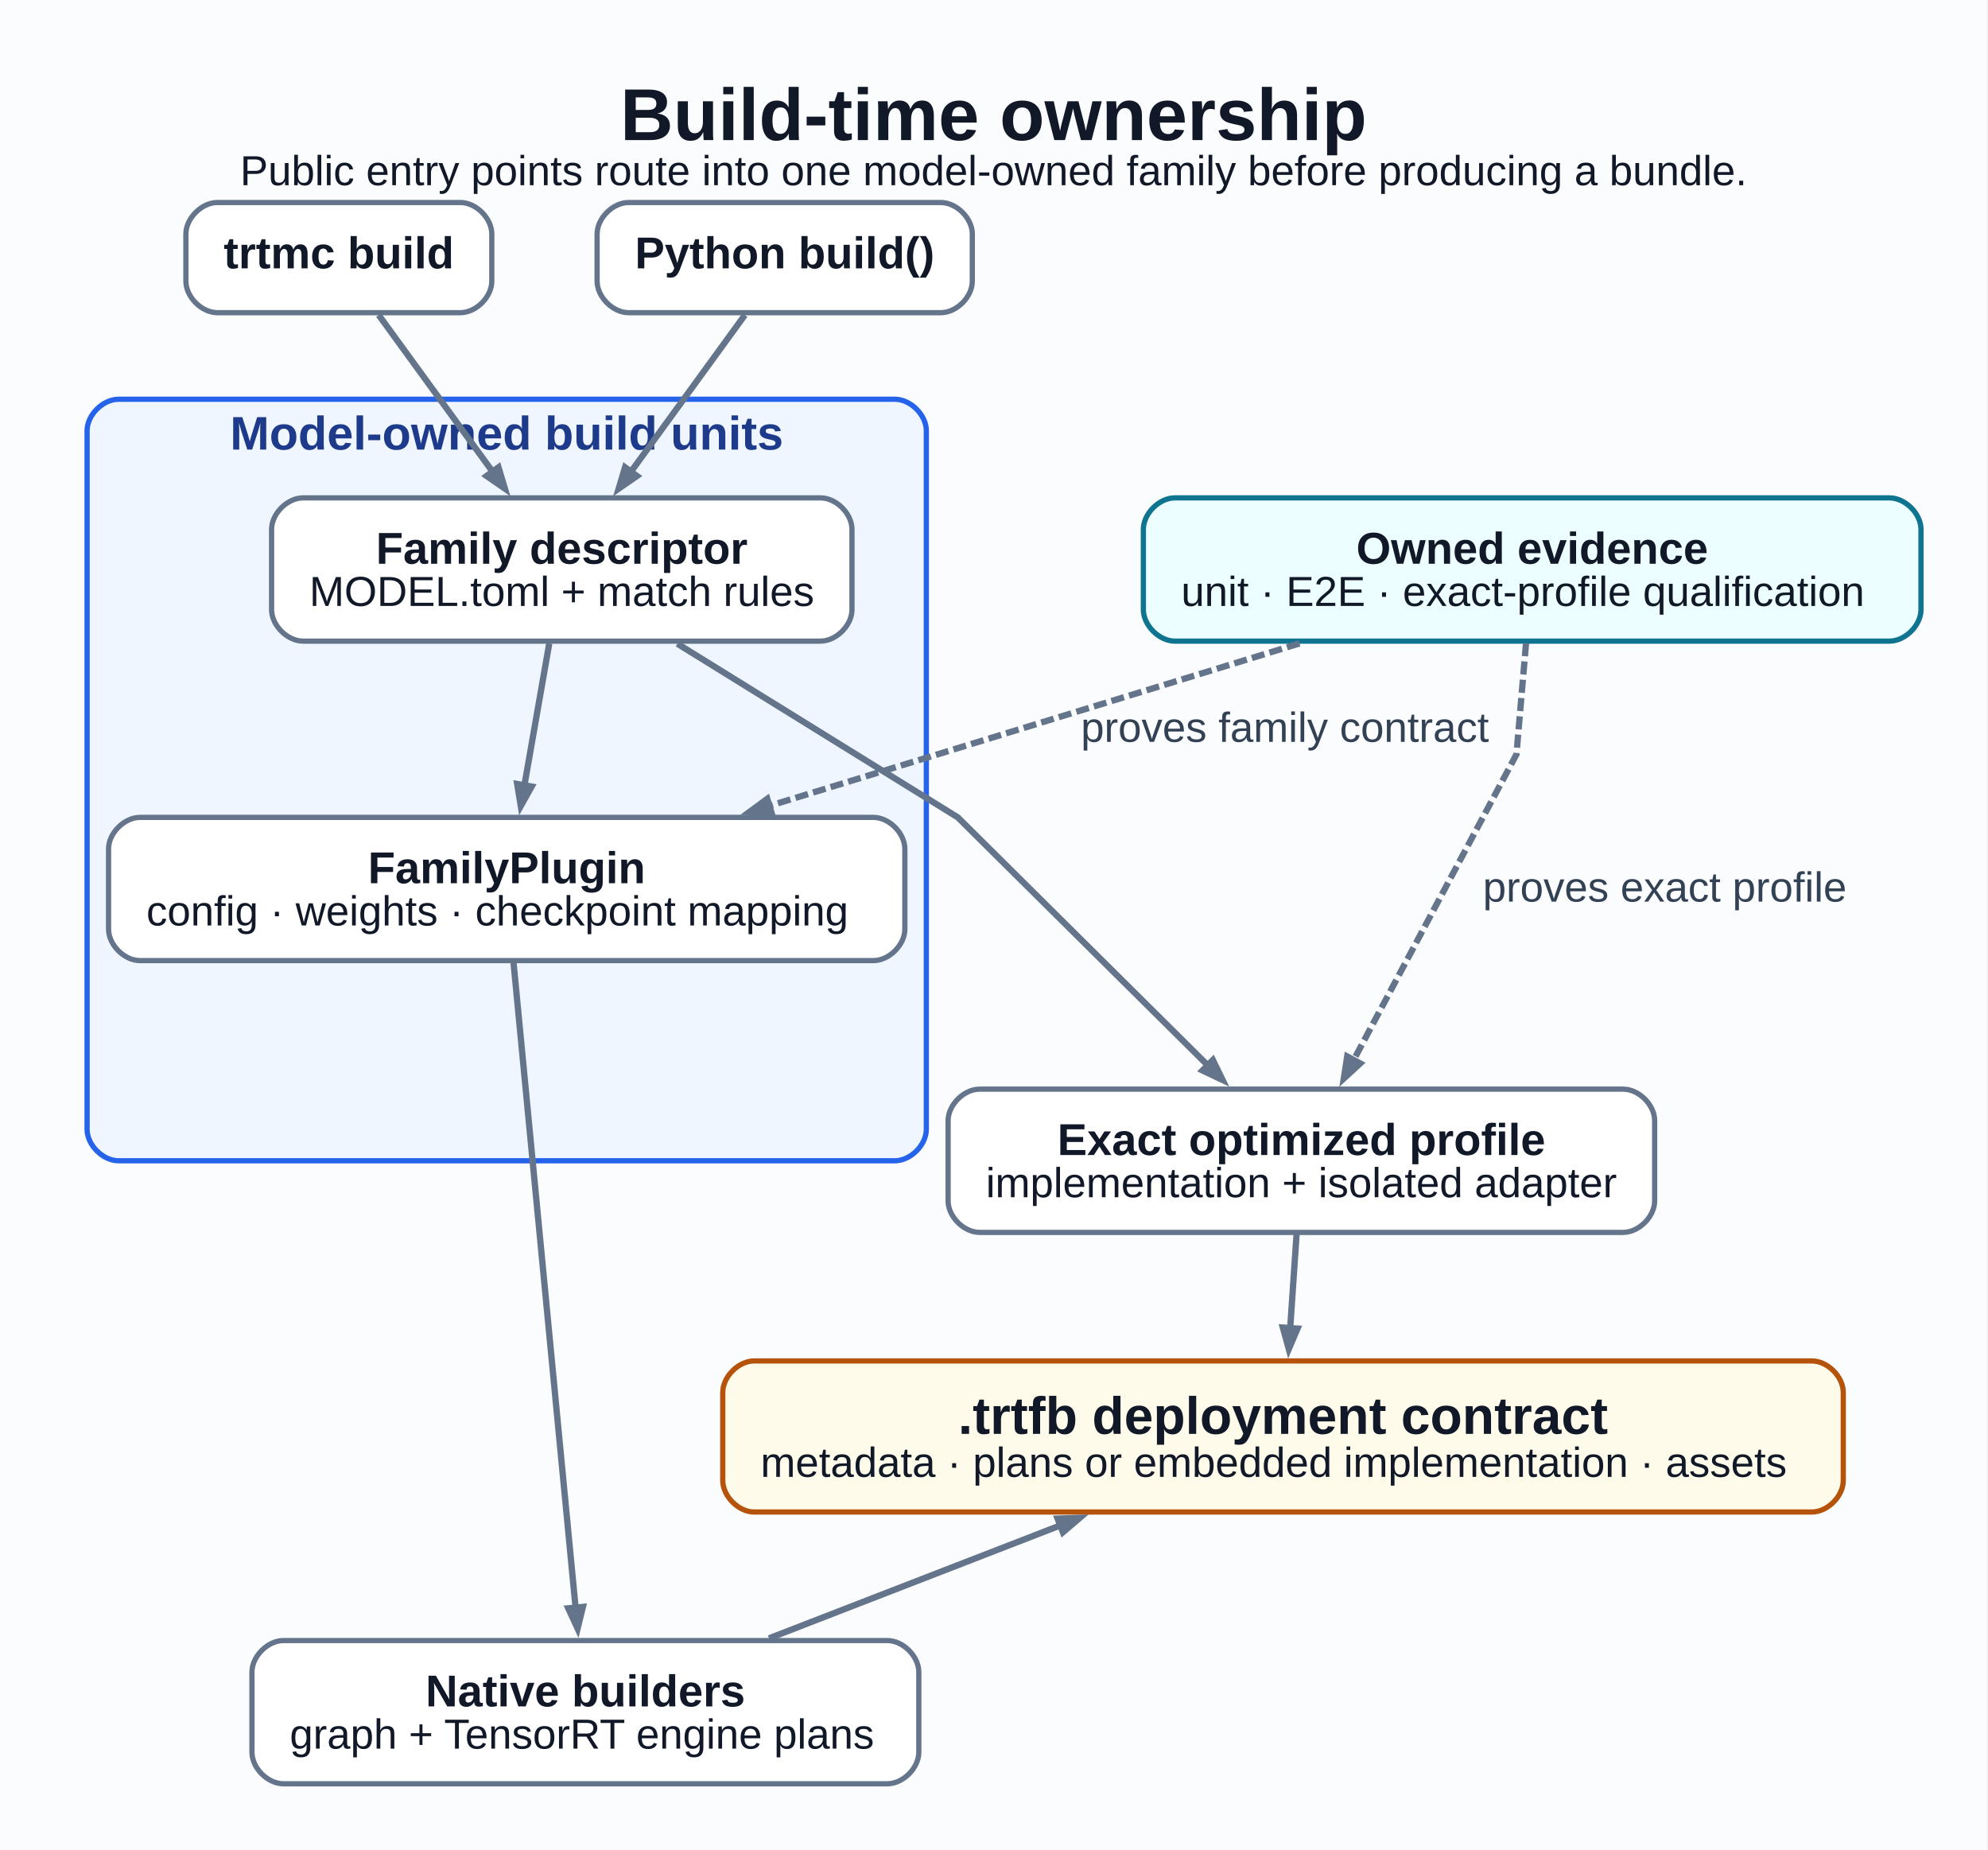
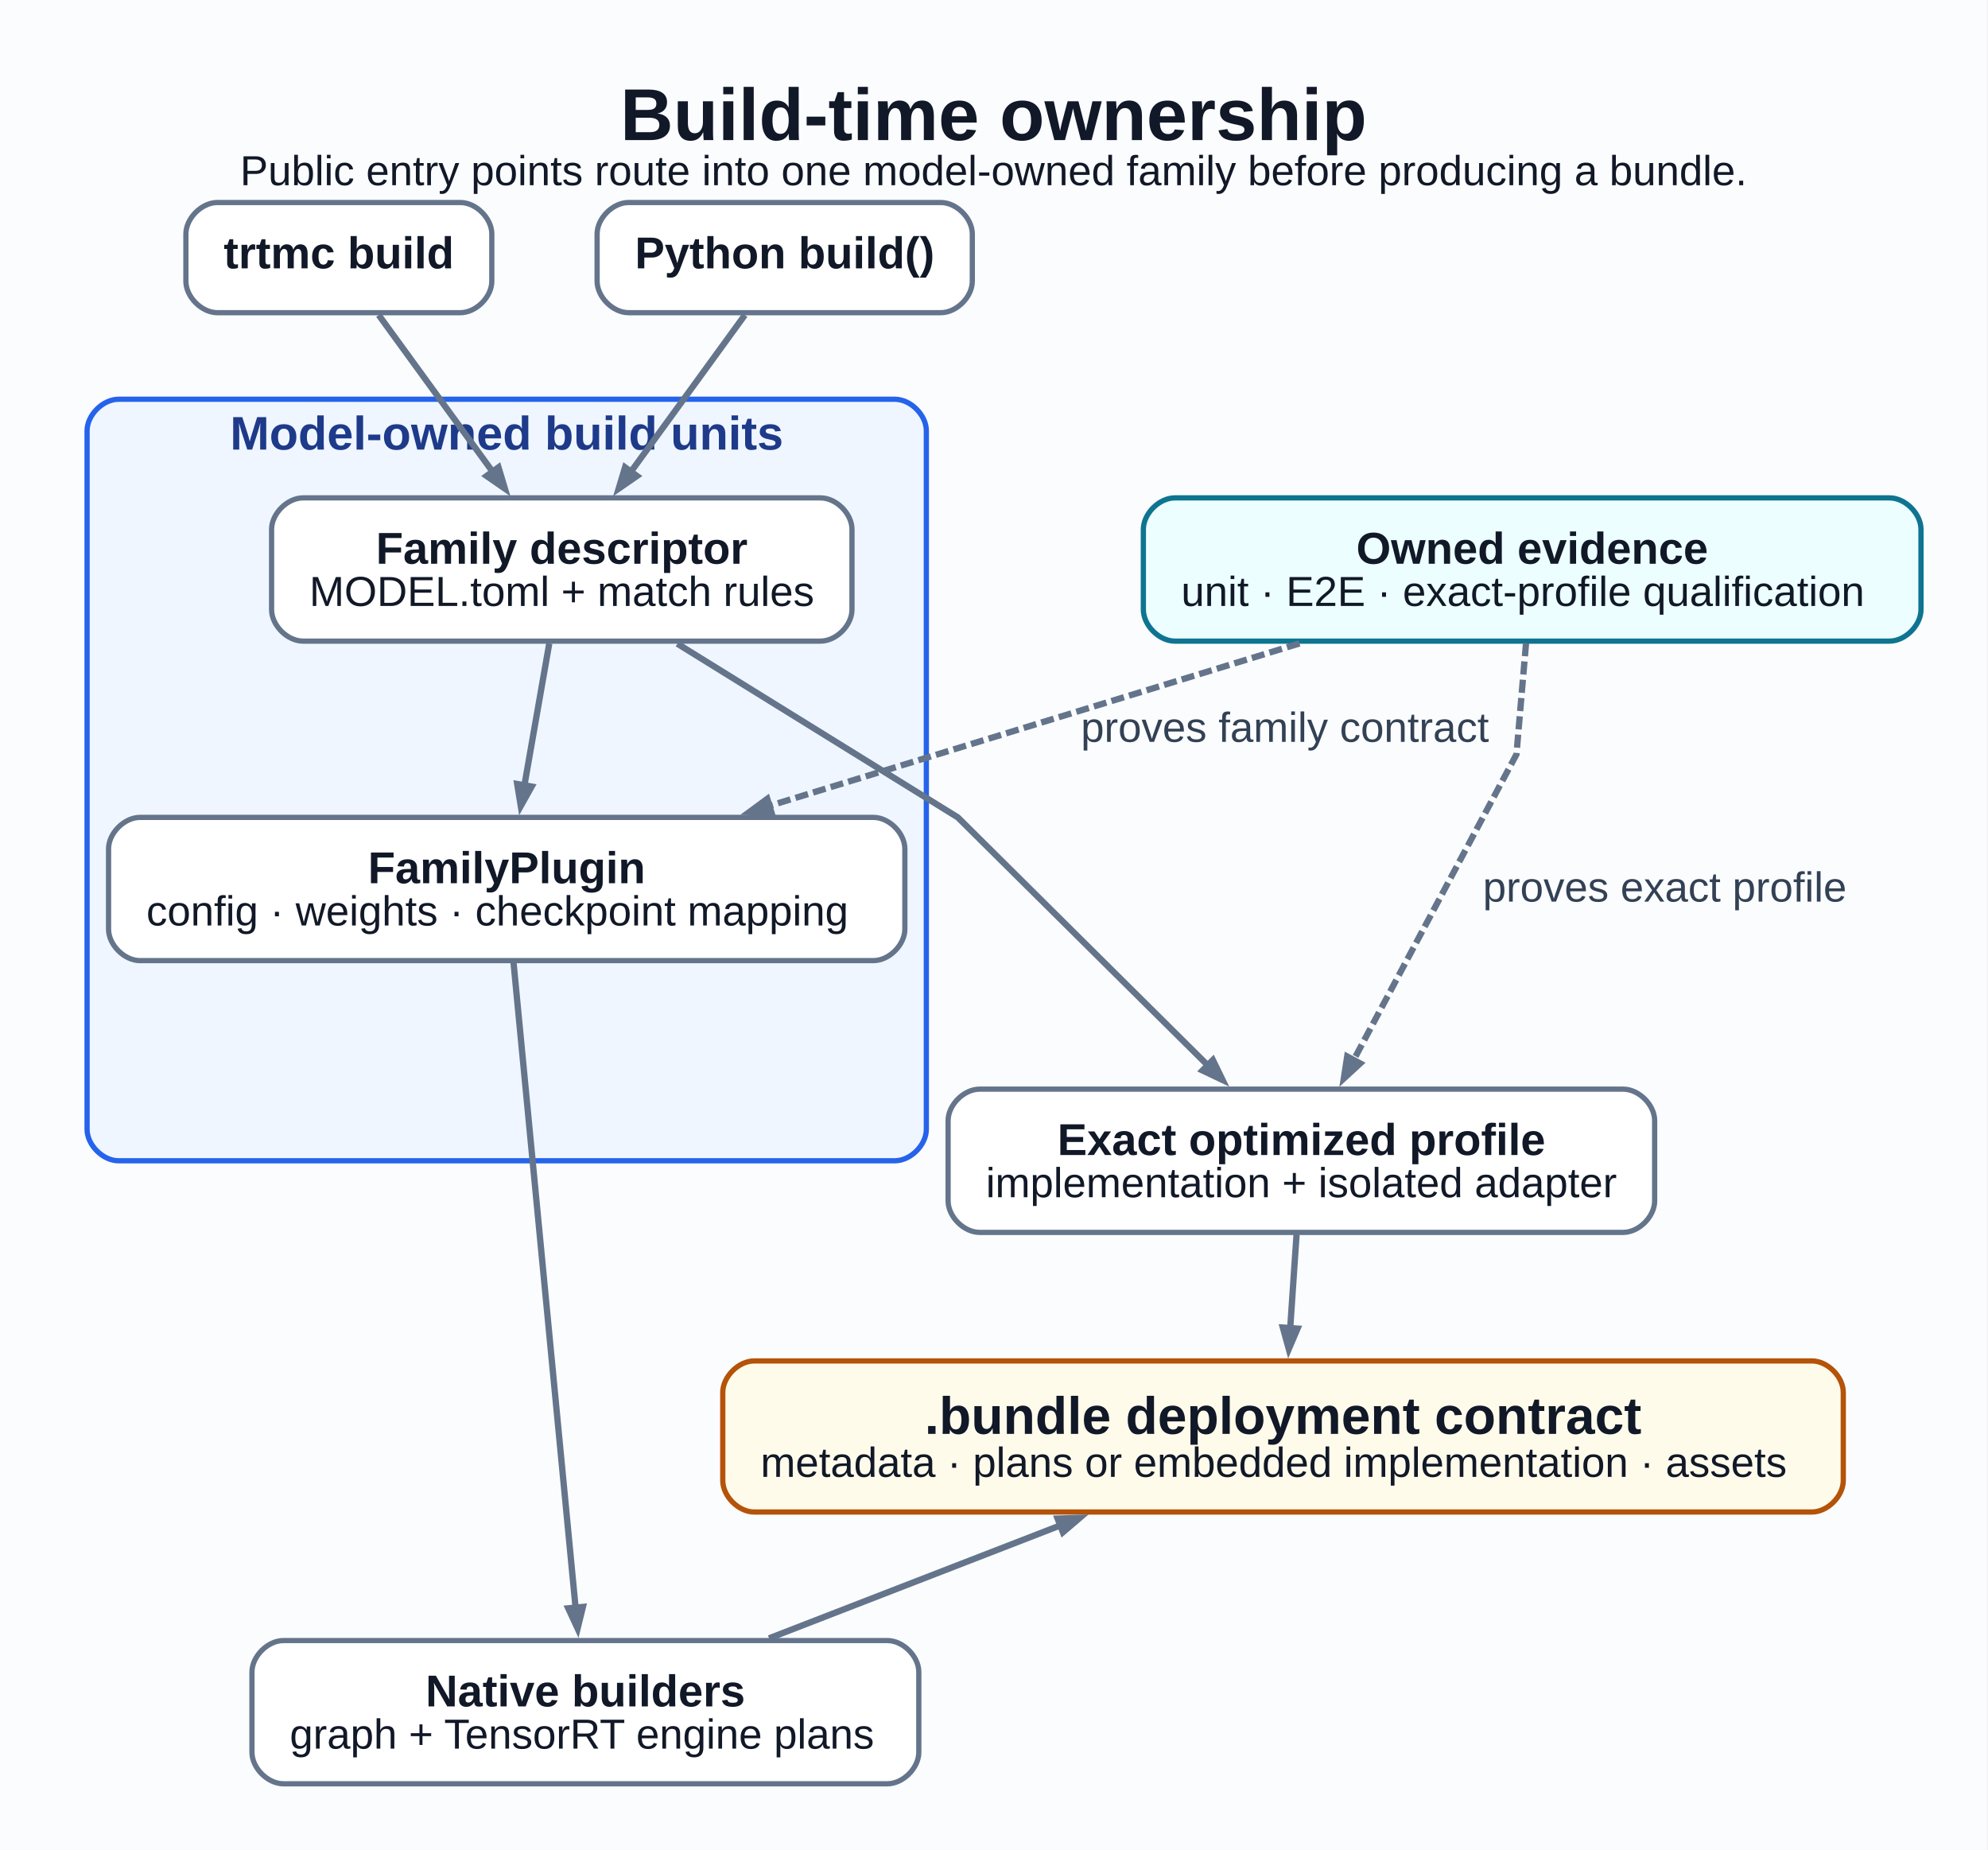
<svg xmlns="http://www.w3.org/2000/svg" width="758" height="705" role="img" aria-labelledby="architecture-build-ownership-svg-title architecture-build-ownership-svg-description" preserveAspectRatio="xMidYMid meet" viewBox="0.00 0.00 758.00 705.00">
  <g id="graph0" class="graph" transform="scale(1 1) rotate(0) translate(25.2 680)">
    <polygon fill="#fbfcfe" stroke="none" points="-25.2,25.2 -25.2,-680 732.45,-680 732.45,25.2 -25.2,25.2" />
    <text xml:space="preserve" text-anchor="start" x="211.29" y="-626.6" font-family="Arial" font-weight="bold" font-size="28.00" fill="#111827">Build-time ownership</text>
    <text xml:space="preserve" text-anchor="start" x="66.34" y="-609.4" font-family="Arial" font-size="16.00" fill="#111827">Public entry points route into one model-owned family before producing a bundle.</text>
    <g id="clust2" class="cluster">
      <path fill="#eff6ff" stroke="#2563eb" stroke-width="2" d="M20,-237.5C20,-237.5 316,-237.5 316,-237.5 322,-237.5 328,-243.5 328,-249.5 328,-249.5 328,-515.8 328,-515.8 328,-521.8 322,-527.8 316,-527.8 316,-527.8 20,-527.8 20,-527.8 14,-527.8 8,-521.8 8,-515.8 8,-515.8 8,-249.5 8,-249.5 8,-243.5 14,-237.5 20,-237.5" />
      <text xml:space="preserve" text-anchor="start" x="62.51" y="-508.6" font-family="Arial" font-weight="bold" font-size="18.00" fill="#1e3a8a">Model-owned build units</text>
    </g>
    <g id="node1" class="node">
      <path fill="#ffffff" stroke="#64748b" stroke-width="2" d="M150.32,-602.8C150.32,-602.8 57.68,-602.8 57.68,-602.8 51.68,-602.8 45.68,-596.8 45.68,-590.8 45.68,-590.8 45.68,-572.8 45.68,-572.8 45.68,-566.8 51.68,-560.8 57.68,-560.8 57.68,-560.8 150.32,-560.8 150.32,-560.8 156.32,-560.8 162.32,-566.8 162.32,-572.8 162.32,-572.8 162.32,-590.8 162.32,-590.8 162.32,-596.8 156.32,-602.8 150.32,-602.8" />
      <text xml:space="preserve" text-anchor="start" x="60.08" y="-577.7" font-family="Arial" font-weight="bold" font-size="17.00" fill="#111827">trtmc build</text>
    </g>
    <g id="node3" class="node">
      <path fill="#ffffff" stroke="#64748b" stroke-width="2" d="M287.65,-490.2C287.65,-490.2 90.35,-490.2 90.35,-490.2 84.35,-490.2 78.35,-484.2 78.35,-478.2 78.35,-478.2 78.35,-447.6 78.35,-447.6 78.35,-441.6 84.35,-435.6 90.35,-435.6 90.35,-435.6 287.65,-435.6 287.65,-435.6 293.65,-435.6 299.65,-441.6 299.65,-447.6 299.65,-447.6 299.65,-478.2 299.65,-478.2 299.65,-484.2 293.65,-490.2 287.65,-490.2" />
      <text xml:space="preserve" text-anchor="start" x="118.14" y="-465.1" font-family="Arial" font-weight="bold" font-size="17.00" fill="#111827">Family descriptor</text>
      <text xml:space="preserve" text-anchor="start" x="92.75" y="-449" font-family="Arial" font-size="16.00" fill="#111827">MODEL.toml + match rules</text>
    </g>
    <g id="edge1" class="edge">
      <path fill="none" stroke="#64748b" stroke-width="2.4" d="M119.2,-559.9C131.26,-543.31 148.42,-519.71 162.7,-500.07" />
      <polygon fill="#64748b" stroke="#64748b" stroke-width="2.4" points="164.87,-501.85 167.31,-493.73 160.34,-498.55 164.87,-501.85" />
    </g>
    <g id="node2" class="node">
      <path fill="#ffffff" stroke="#64748b" stroke-width="2" d="M333.53,-602.8C333.53,-602.8 214.47,-602.8 214.47,-602.8 208.47,-602.8 202.47,-596.8 202.47,-590.8 202.47,-590.8 202.47,-572.8 202.47,-572.8 202.47,-566.8 208.47,-560.8 214.47,-560.8 214.47,-560.8 333.53,-560.8 333.53,-560.8 339.53,-560.8 345.53,-566.8 345.53,-572.8 345.53,-572.8 345.53,-590.8 345.53,-590.8 345.53,-596.8 339.53,-602.8 333.53,-602.8" />
      <text xml:space="preserve" text-anchor="start" x="216.87" y="-577.7" font-family="Arial" font-weight="bold" font-size="17.00" fill="#111827">Python build()</text>
    </g>
    <g id="edge2" class="edge">
      <path fill="none" stroke="#64748b" stroke-width="2.4" d="M258.8,-559.9C246.74,-543.31 229.58,-519.71 215.3,-500.07" />
      <polygon fill="#64748b" stroke="#64748b" stroke-width="2.4" points="217.66,-498.55 210.69,-493.73 213.13,-501.85 217.66,-498.55" />
    </g>
    <g id="node4" class="node">
      <path fill="#ffffff" stroke="#64748b" stroke-width="2" d="M307.81,-368.4C307.81,-368.4 28.19,-368.4 28.19,-368.4 22.19,-368.4 16.19,-362.4 16.19,-356.4 16.19,-356.4 16.19,-325.8 16.19,-325.8 16.19,-319.8 22.19,-313.8 28.19,-313.8 28.19,-313.8 307.81,-313.8 307.81,-313.8 313.81,-313.8 319.81,-319.8 319.81,-325.8 319.81,-325.8 319.81,-356.4 319.81,-356.4 319.81,-362.4 313.81,-368.4 307.81,-368.4" />
      <text xml:space="preserve" text-anchor="start" x="115.1" y="-343.3" font-family="Arial" font-weight="bold" font-size="17.00" fill="#111827">FamilyPlugin</text>
      <text xml:space="preserve" text-anchor="start" x="30.59" y="-327.2" font-family="Arial" font-size="16.00" fill="#111827">config · weights · checkpoint mapping</text>
    </g>
    <g id="edge3" class="edge">
      <path fill="none" stroke="#64748b" stroke-width="2.4" d="M184.23,-434.72C181.43,-418.71 177.84,-398.21 174.74,-380.56" />
      <polygon fill="#64748b" stroke="#64748b" stroke-width="2.4" points="177.51,-380.15 173.37,-372.75 172,-381.12 177.51,-380.15" />
    </g>
    <g id="node6" class="node">
      <path fill="#ffffff" stroke="#64748b" stroke-width="2" d="M593.7,-264.8C593.7,-264.8 348.3,-264.8 348.3,-264.8 342.3,-264.8 336.3,-258.8 336.3,-252.8 336.3,-252.8 336.3,-222.2 336.3,-222.2 336.3,-216.2 342.3,-210.2 348.3,-210.2 348.3,-210.2 593.7,-210.2 593.7,-210.2 599.7,-210.2 605.7,-216.2 605.7,-222.2 605.7,-222.2 605.7,-252.8 605.7,-252.8 605.7,-258.8 599.7,-264.8 593.7,-264.8" />
      <text xml:space="preserve" text-anchor="start" x="377.96" y="-239.7" font-family="Arial" font-weight="bold" font-size="17.00" fill="#111827">Exact optimized profile</text>
      <text xml:space="preserve" text-anchor="start" x="350.7" y="-223.6" font-family="Arial" font-size="16.00" fill="#111827">implementation + isolated adapter</text>
    </g>
    <g id="edge5" class="edge">
      <path fill="none" stroke="#64748b" stroke-width="2.4" d="M233.08,-434.6C277.65,-407.01 340,-368.4 340,-368.4 340,-368.4 396.76,-312.11 435.56,-273.64" />
      <polygon fill="#64748b" stroke="#64748b" stroke-width="2.4" points="437.25,-275.91 440.96,-268.29 433.31,-271.93 437.25,-275.91" />
    </g>
    <g id="node5" class="node">
      <path fill="#ffffff" stroke="#64748b" stroke-width="2" d="M313.13,-54.6C313.13,-54.6 82.87,-54.6 82.87,-54.6 76.87,-54.6 70.87,-48.6 70.87,-42.6 70.87,-42.6 70.87,-12 70.87,-12 70.87,-6 76.87,0 82.87,0 82.87,0 313.13,0 313.13,0 319.13,0 325.13,-6 325.13,-12 325.13,-12 325.13,-42.6 325.13,-42.6 325.13,-48.6 319.13,-54.6 313.13,-54.6" />
      <text xml:space="preserve" text-anchor="start" x="137.06" y="-29.5" font-family="Arial" font-weight="bold" font-size="17.00" fill="#111827">Native builders</text>
      <text xml:space="preserve" text-anchor="start" x="85.27" y="-13.4" font-family="Arial" font-size="16.00" fill="#111827">graph + TensorRT engine plans</text>
    </g>
    <g id="edge4" class="edge">
      <path fill="none" stroke="#64748b" stroke-width="2.4" d="M170.61,-312.98C175.95,-257.46 188.14,-130.75 194.3,-66.77" />
      <polygon fill="#64748b" stroke="#64748b" stroke-width="2.4" points="197.05,-67.43 195.03,-59.2 191.47,-66.89 197.05,-67.43" />
    </g>
    <g id="node7" class="node">
      <path fill="#fffbeb" stroke="#b45309" stroke-width="2" d="M665.62,-161.2C665.62,-161.2 262.38,-161.2 262.38,-161.2 256.38,-161.2 250.38,-155.2 250.38,-149.2 250.38,-149.2 250.38,-115.6 250.38,-115.6 250.38,-109.6 256.38,-103.6 262.38,-103.6 262.38,-103.6 665.62,-103.6 665.62,-103.6 671.62,-103.6 677.62,-109.6 677.62,-115.6 677.62,-115.6 677.62,-149.2 677.62,-149.2 677.62,-155.2 671.62,-161.2 665.62,-161.2" />
-       <text xml:space="preserve" text-anchor="start" x="340.1" y="-133.4" font-family="Arial" font-weight="bold" font-size="20.00" fill="#111827">.trtfb deployment contract</text>
+       <text xml:space="preserve" text-anchor="start" x="327.32" y="-133.4" font-family="Arial" font-weight="bold" font-size="20.00" fill="#111827">.bundle deployment contract</text>
      <text xml:space="preserve" text-anchor="start" x="264.78" y="-117" font-family="Arial" font-size="16.00" fill="#111827">metadata · plans or embedded implementation · assets</text>
    </g>
    <g id="edge6" class="edge">
      <path fill="none" stroke="#64748b" stroke-width="2.4" d="M268.04,-55.45C302.19,-68.68 343.55,-84.71 379.44,-98.63" />
      <polygon fill="#64748b" stroke="#64748b" stroke-width="2.4" points="378.05,-101.09 386.52,-101.37 380.07,-95.87 378.05,-101.09" />
    </g>
    <g id="edge7" class="edge">
      <path fill="none" stroke="#64748b" stroke-width="2.4" d="M469.16,-209.41C468.42,-198.49 467.55,-185.67 466.74,-173.7" />
      <polygon fill="#64748b" stroke="#64748b" stroke-width="2.4" points="469.53,-173.53 466.2,-165.73 463.94,-173.91 469.53,-173.53" />
    </g>
    <g id="node8" class="node">
      <path fill="#ecfeff" stroke="#0e7490" stroke-width="2" d="M695.25,-490.2C695.25,-490.2 422.75,-490.2 422.75,-490.2 416.75,-490.2 410.75,-484.2 410.75,-478.2 410.75,-478.2 410.75,-447.6 410.75,-447.6 410.75,-441.6 416.75,-435.6 422.75,-435.6 422.75,-435.6 695.25,-435.6 695.25,-435.6 701.25,-435.6 707.25,-441.6 707.25,-447.6 707.25,-447.6 707.25,-478.2 707.25,-478.2 707.25,-484.2 701.25,-490.2 695.25,-490.2" />
      <text xml:space="preserve" text-anchor="start" x="491.92" y="-465.1" font-family="Arial" font-weight="bold" font-size="17.00" fill="#111827">Owned evidence</text>
      <text xml:space="preserve" text-anchor="start" x="425.15" y="-449" font-family="Arial" font-size="16.00" fill="#111827">unit · E2E · exact-profile qualification</text>
    </g>
    <g id="edge8" class="edge">
      <path fill="none" stroke="#64748b" stroke-width="2.4" stroke-dasharray="5,2" d="M470.28,-434.72C410.12,-416.29 330.52,-391.89 268.1,-372.77" />
      <polygon fill="#64748b" stroke="#64748b" stroke-width="2.4" points="268.99,-370.11 260.52,-370.45 267.35,-375.47 268.99,-370.11" />
      <text xml:space="preserve" text-anchor="middle" x="464.71" y="-397.2" font-family="Arial" font-size="16.00" fill="#334155">proves family contract</text>
    </g>
    <g id="edge9" class="edge">
      <path fill="none" stroke="#64748b" stroke-width="2.4" stroke-dasharray="5,2" d="M556.66,-434.83C554.98,-415.32 553,-392.4 553,-392.4 553,-392.4 515.14,-321.34 490.87,-275.79" />
      <polygon fill="#64748b" stroke="#64748b" stroke-width="2.4" points="493.41,-274.61 487.18,-268.87 488.47,-277.24 493.41,-274.61" />
      <text xml:space="preserve" text-anchor="middle" x="609.55" y="-336.3" font-family="Arial" font-size="16.00" fill="#334155">proves exact profile</text>
    </g>
  </g>
</svg>
